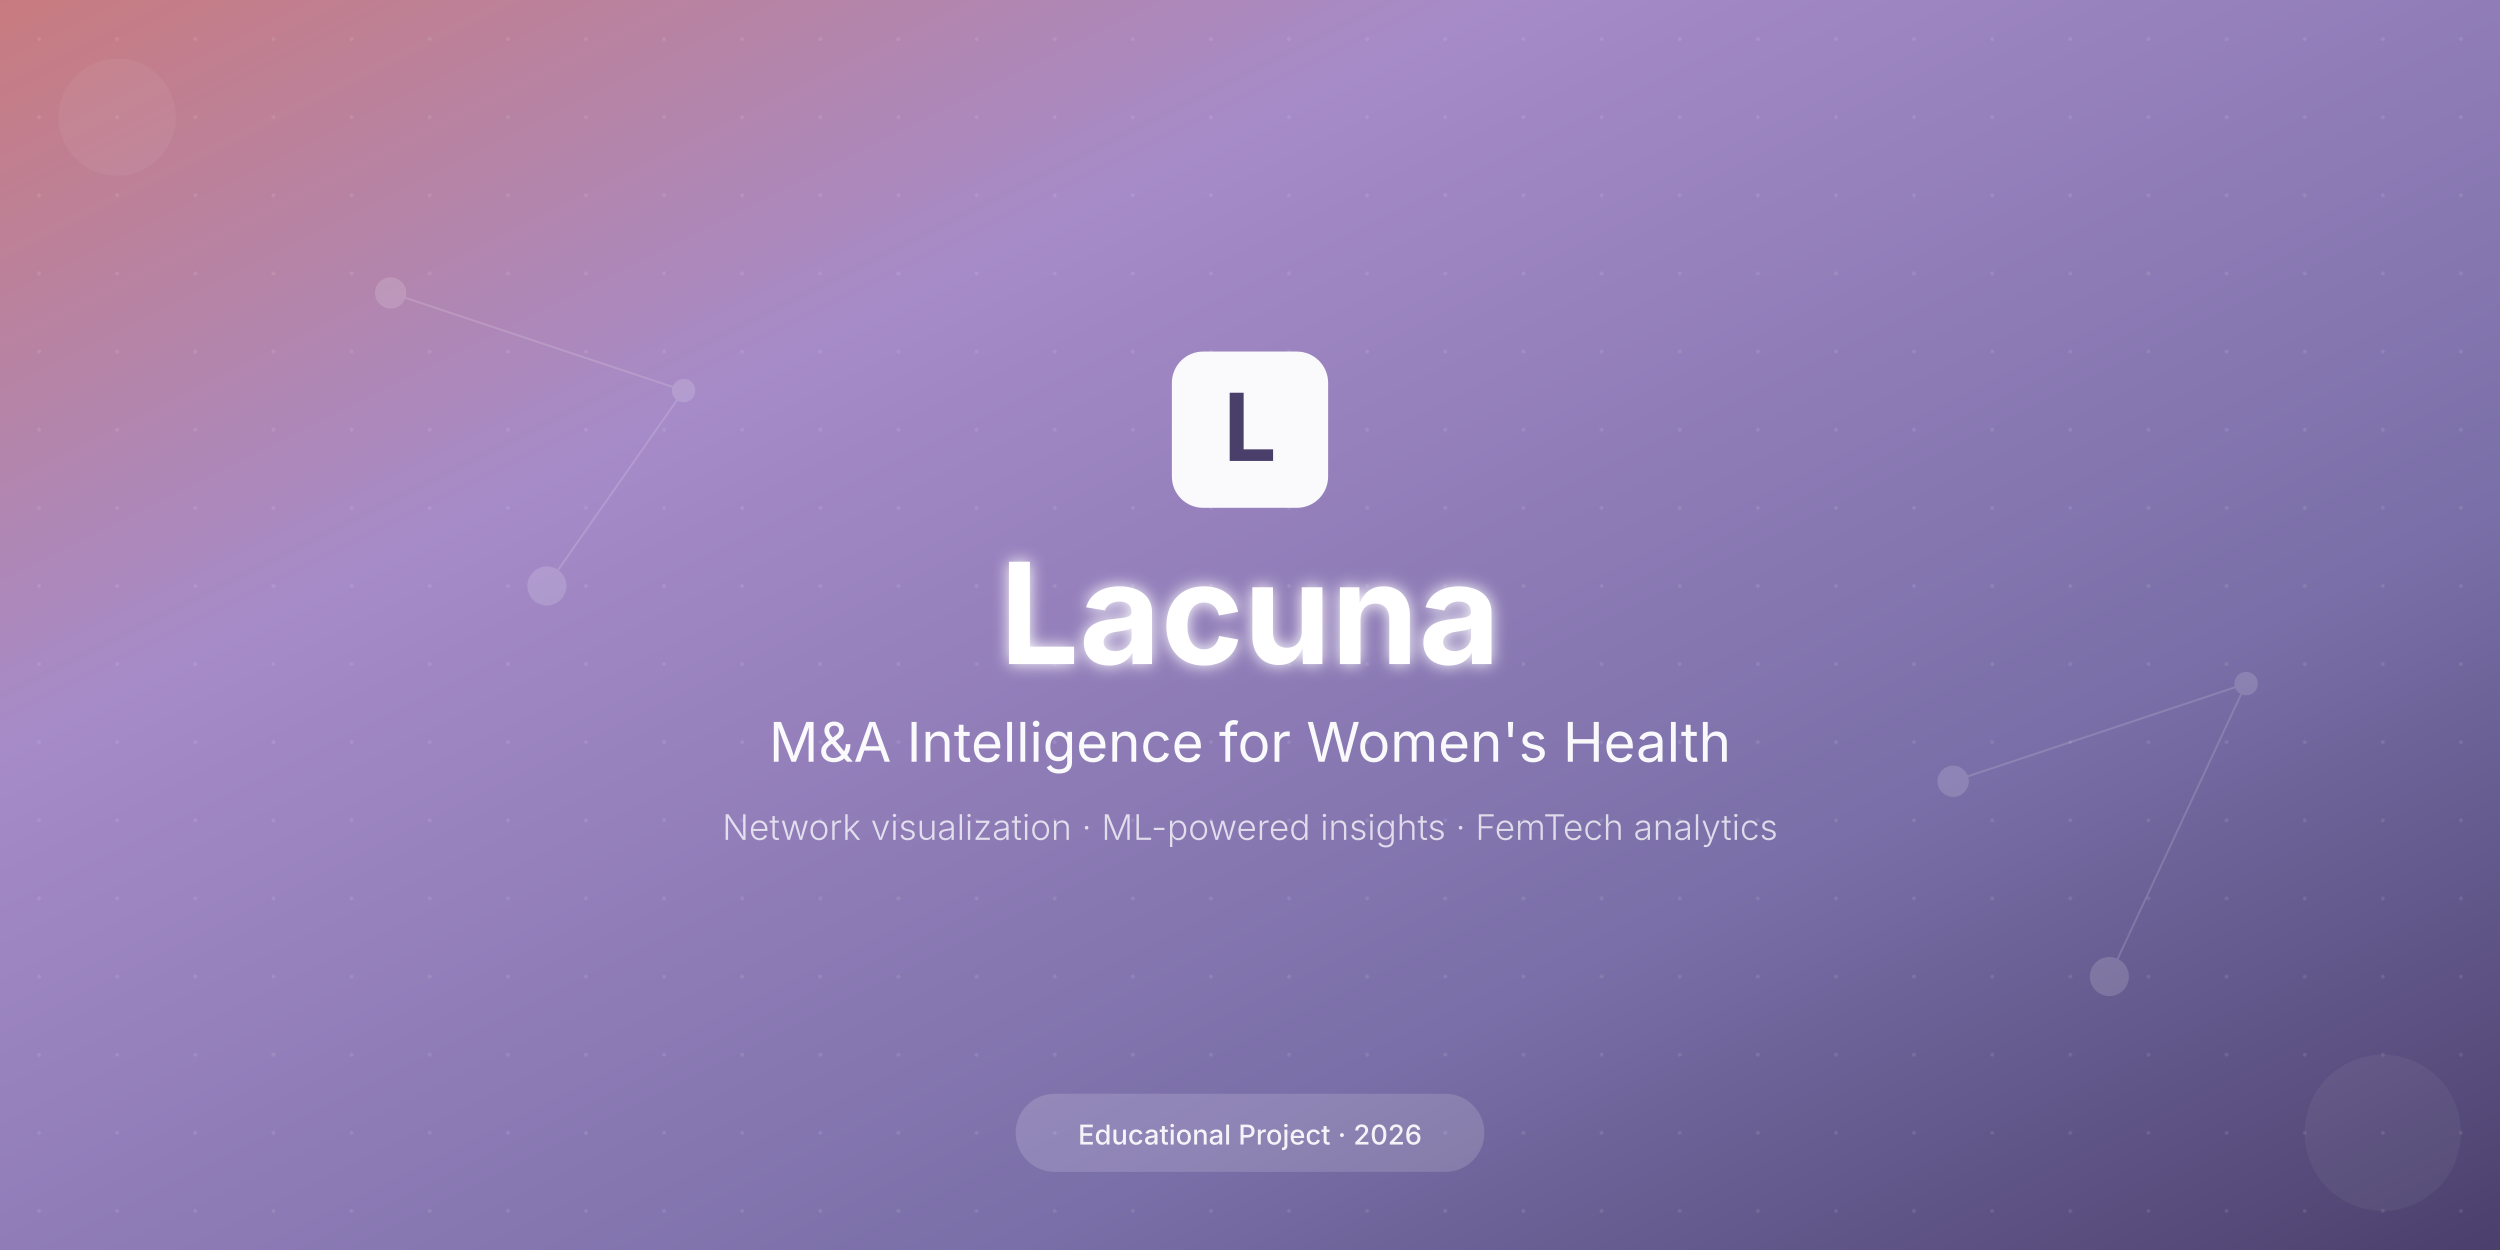
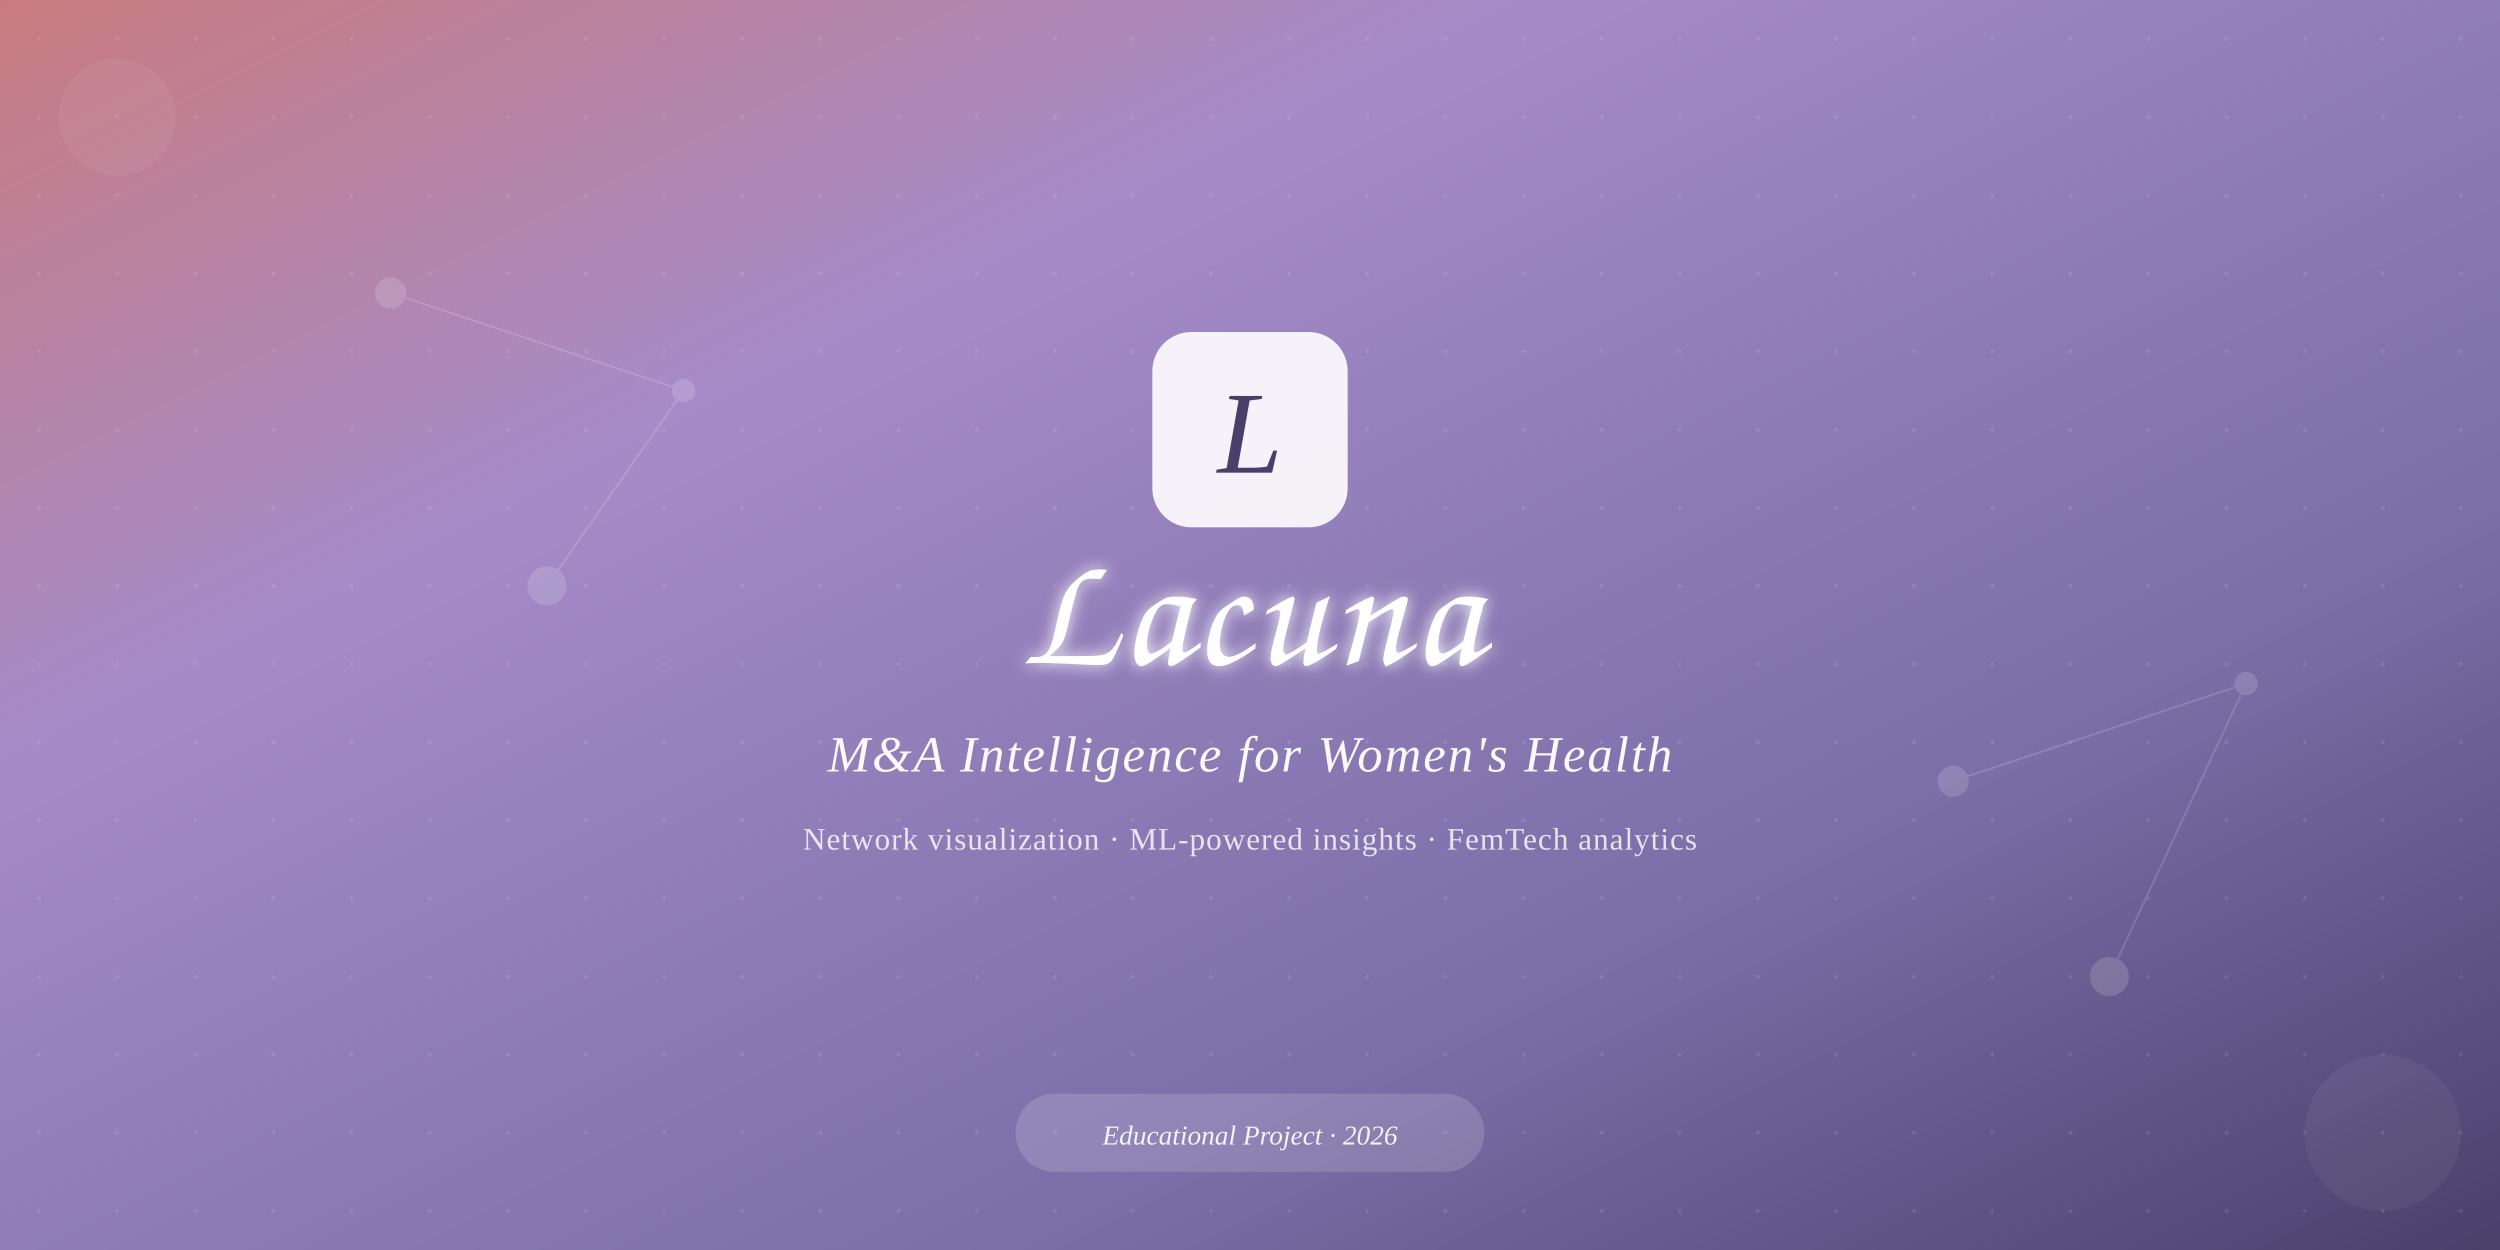
<svg xmlns="http://www.w3.org/2000/svg" width="1280" height="640" viewBox="0 0 1280 640">
  <defs>
    <linearGradient id="bgGradient" x1="0%" y1="0%" x2="100%" y2="100%">
      <stop offset="0%" style="stop-color:#c97b7e" />
      <stop offset="30%" style="stop-color:#a68bc8" />
      <stop offset="70%" style="stop-color:#7a6fa8" />
      <stop offset="100%" style="stop-color:#4a3f6b" />
    </linearGradient>
    <pattern id="grid" width="40" height="40" patternUnits="userSpaceOnUse">
      <circle cx="20" cy="20" r="1" fill="white" opacity="0.1" />
    </pattern>
    <filter id="glow" x="-50%" y="-50%" width="200%" height="200%">
      <feGaussianBlur stdDeviation="4" result="coloredBlur" />
      <feMerge>
        <feMergeNode in="coloredBlur" />
        <feMergeNode in="SourceGraphic" />
      </feMerge>
    </filter>
  </defs>
  <rect width="1280" height="640" fill="url(#bgGradient)" />
  <rect width="1280" height="640" fill="url(#grid)" />
  <g opacity="0.15">
    <circle cx="200" cy="150" r="8" fill="white" />
    <circle cx="350" cy="200" r="6" fill="white" />
    <circle cx="280" cy="300" r="10" fill="white" />
    <line x1="200" y1="150" x2="350" y2="200" stroke="white" stroke-width="1" />
    <line x1="350" y1="200" x2="280" y2="300" stroke="white" stroke-width="1" />
    <circle cx="1000" cy="400" r="8" fill="white" />
    <circle cx="1150" cy="350" r="6" fill="white" />
    <circle cx="1080" cy="500" r="10" fill="white" />
    <line x1="1000" y1="400" x2="1150" y2="350" stroke="white" stroke-width="1" />
    <line x1="1150" y1="350" x2="1080" y2="500" stroke="white" stroke-width="1" />
  </g>
  <g transform="translate(640, 320)">
-     <g transform="translate(-40, -140)">
-       <rect x="0" y="0" width="80" height="80" rx="16" fill="white" opacity="0.95" />
-       <text x="40" y="56" font-family="system-ui, -apple-system, sans-serif" font-size="48" font-weight="700" fill="#4a3f6b" text-anchor="middle">L</text>
+     <g transform="translate(-50, -150)">
+       <rect x="0" y="0" width="100" height="100" rx="20" fill="white" opacity="0.9" />
+       <text x="50" y="72" font-family="'Playfair Display', 'Times New Roman', serif" font-size="60" font-weight="400" font-style="italic" fill="#4a3f6b" text-anchor="middle" style="font-family: Georgia, 'Times New Roman', serif; font-style: italic;">L</text>
    </g>
-     <text x="0" y="20" font-family="system-ui, -apple-system, sans-serif" font-size="72" font-weight="700" fill="white" text-anchor="middle" filter="url(#glow)">Lacuna</text>
-     <text x="0" y="70" font-family="system-ui, -apple-system, sans-serif" font-size="28" font-weight="400" fill="white" opacity="0.95" text-anchor="middle">M&amp;A Intelligence for Women's Health</text>
-     <text x="0" y="110" font-family="system-ui, -apple-system, sans-serif" font-size="18" font-weight="300" fill="white" opacity="0.75" text-anchor="middle">Network visualization · ML-powered insights · FemTech analytics</text>
+     <text x="0" y="20" font-family="'Playfair Display', 'Cormorant Garamond', 'Times New Roman', serif" font-size="84" font-weight="400" font-style="italic" fill="white" text-anchor="middle" filter="url(#glow)" letter-spacing="2" style="font-family: 'Brush Script MT', 'Edwardian Script ITC', 'Snell Roundhand', cursive;">Lacuna</text>
+     <text x="0" y="75" font-family="'Cormorant Garamond', 'Times New Roman', serif" font-size="26" font-weight="300" fill="white" opacity="0.95" text-anchor="middle" letter-spacing="1" style="font-family: Georgia, 'Times New Roman', serif; font-style: italic;">M&amp;A Intelligence for Women's Health</text>
+     <text x="0" y="115" font-family="'Cormorant Garamond', 'Times New Roman', serif" font-size="16" font-weight="300" fill="white" opacity="0.8" text-anchor="middle" letter-spacing="0.5" style="font-family: Georgia, 'Times New Roman', serif;">Network visualization · ML-powered insights · FemTech analytics</text>
  </g>
  <g transform="translate(640, 580)">
    <rect x="-120" y="-20" width="240" height="40" rx="20" fill="white" opacity="0.15" />
-     <text x="0" y="6" font-family="system-ui, -apple-system, sans-serif" font-size="14" font-weight="500" fill="white" opacity="0.9" text-anchor="middle">Educational Project · 2026</text>
+     <text x="0" y="6" font-family="'Cormorant Garamond', 'Times New Roman', serif" font-size="14" font-weight="400" fill="white" opacity="0.9" text-anchor="middle" style="font-family: Georgia, 'Times New Roman', serif; font-style: italic;">Educational Project · 2026</text>
  </g>
  <circle cx="60" cy="60" r="30" fill="white" opacity="0.05" />
  <circle cx="1220" cy="580" r="40" fill="white" opacity="0.05" />
</svg>
